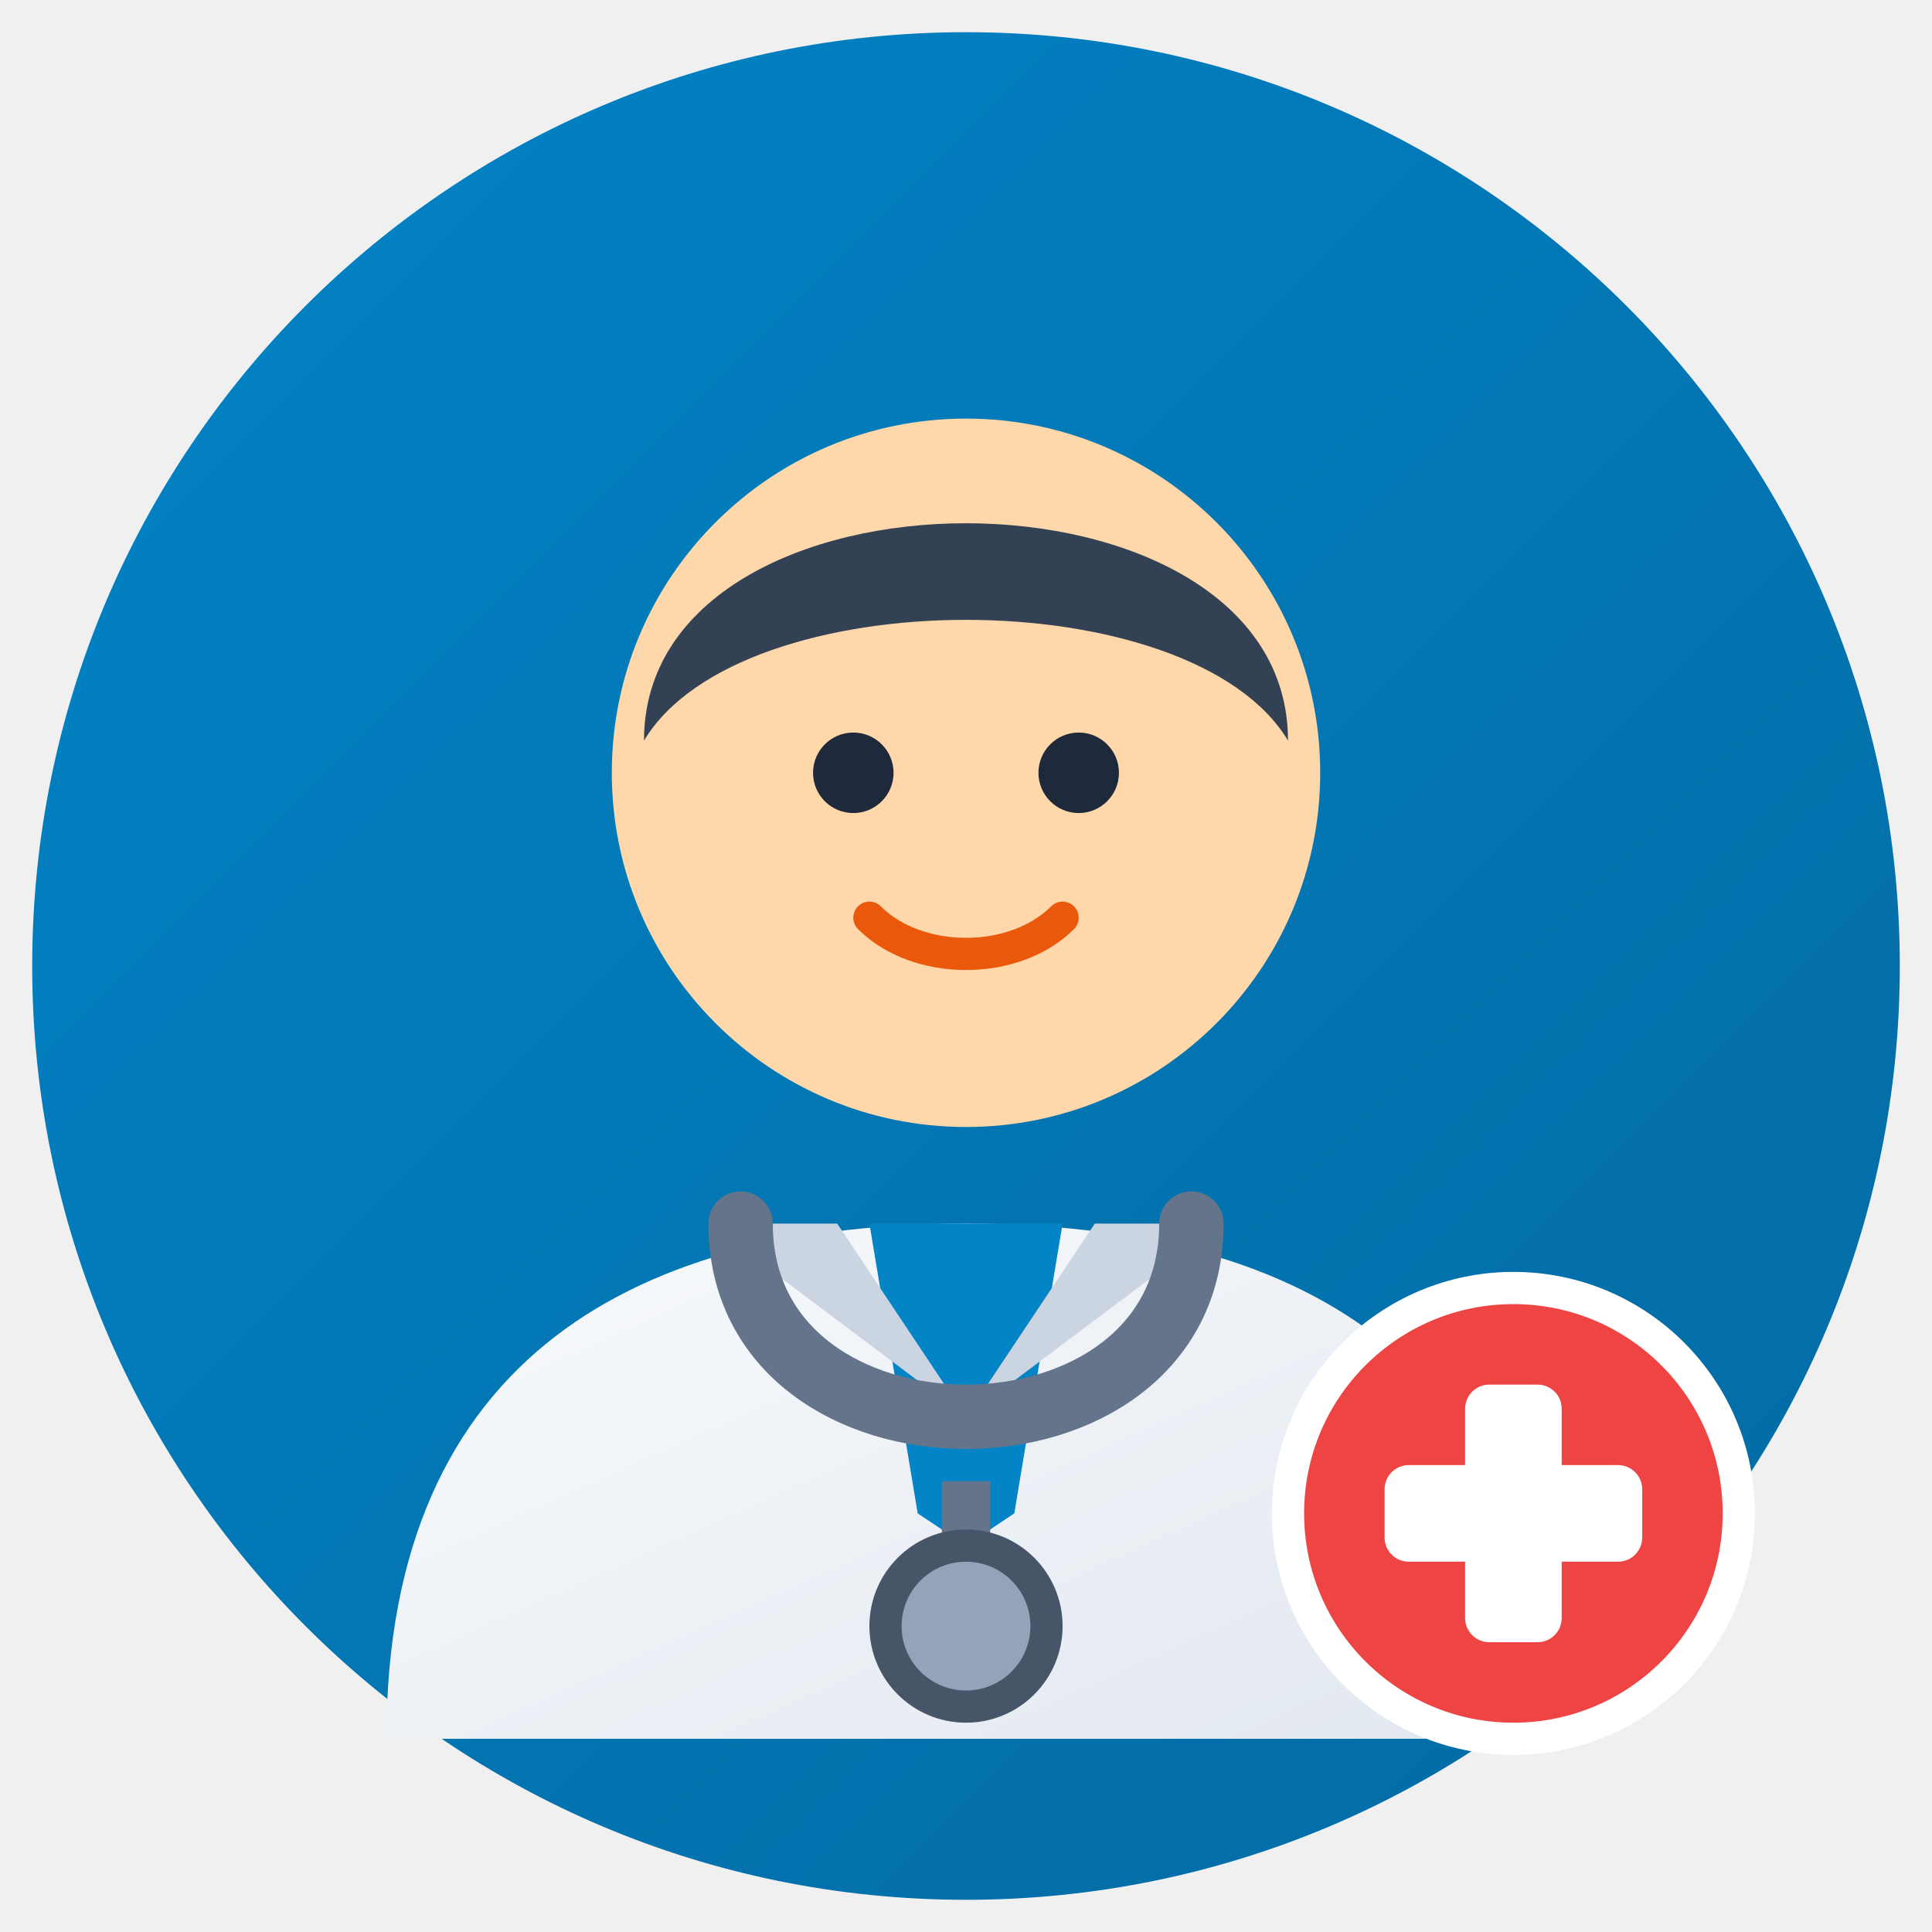
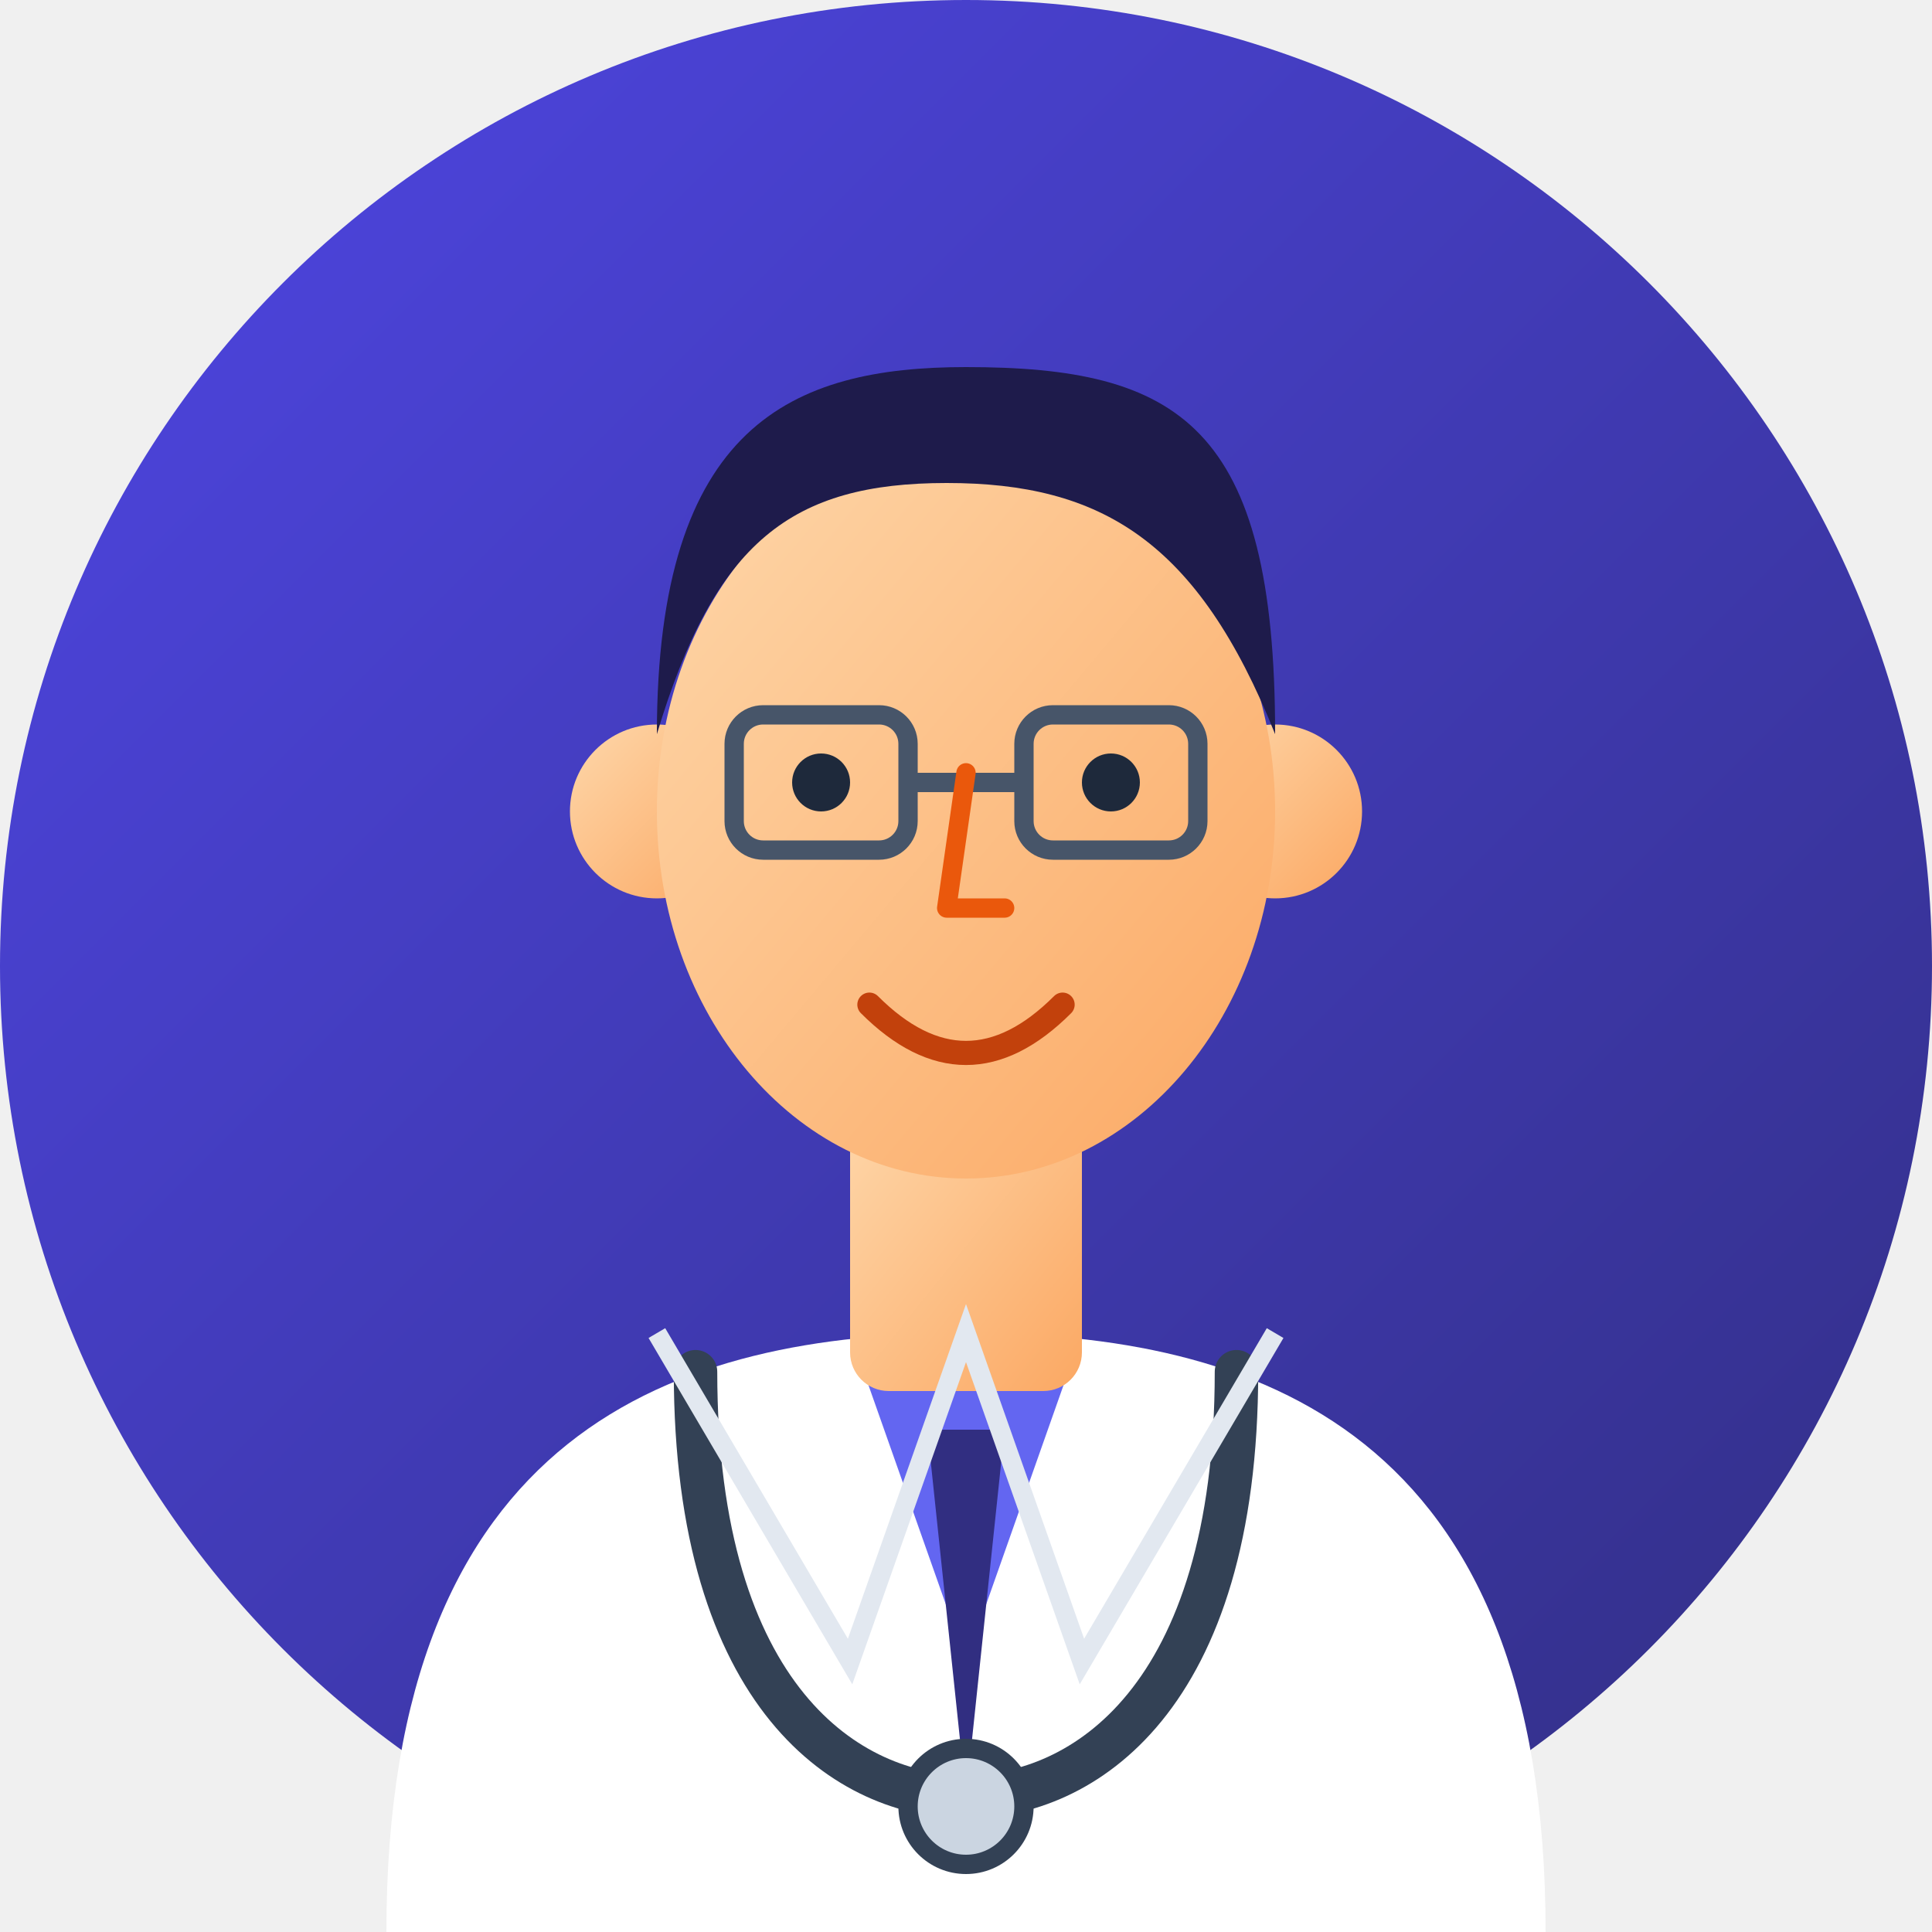
- <svg xmlns="http://www.w3.org/2000/svg" viewBox="0 0 120 120" width="120" height="120">
+ <svg xmlns="http://www.w3.org/2000/svg" viewBox="0 0 200 200" width="100%" height="100%">
  <defs>
-     <linearGradient id="bg" x1="0%" y1="0%" x2="100%" y2="100%">
-       <stop offset="0%" stop-color="#0284c7" />
-       <stop offset="100%" stop-color="#0369a1" />
+     <linearGradient id="bg-tuan" x1="0%" y1="0%" x2="100%" y2="100%">
+       <stop offset="0%" stop-color="#4f46e5" />
+       <stop offset="100%" stop-color="#312e81" />
    </linearGradient>
-     <linearGradient id="coat" x1="0%" y1="0%" x2="100%" y2="100%">
-       <stop offset="0%" stop-color="#f8fafc" />
-       <stop offset="100%" stop-color="#e2e8f0" />
+     <linearGradient id="skin-tuan" x1="0%" y1="0%" x2="100%" y2="100%">
+       <stop offset="0%" stop-color="#fed7aa" />
+       <stop offset="100%" stop-color="#fba863" />
    </linearGradient>
  </defs>
-   <circle cx="60" cy="60" r="58" fill="url(#bg)" />
-   <path d="M 24 108 C 24 84, 40 76, 60 76 C 80 76, 96 84, 96 108 Z" fill="url(#coat)" />
-   <polygon points="54,76 66,76 63,94 60,96 57,94" fill="#0284c7" />
-   <polygon points="44,76 60,88 52,76" fill="#cbd5e1" />
-   <polygon points="76,76 60,88 68,76" fill="#cbd5e1" />
-   <circle cx="60" cy="48" r="22" fill="#fed7aa" />
-   <path d="M 40 46 C 40 28, 80 28, 80 46 C 74 36, 46 36, 40 46 Z" fill="#334155" />
-   <path d="M 46 76 C 46 92, 74 92, 74 76" fill="none" stroke="#64748b" stroke-width="4" stroke-linecap="round" />
-   <path d="M 60 92 L 60 98" fill="none" stroke="#64748b" stroke-width="3" />
-   <circle cx="60" cy="101" r="5" fill="#94a3b8" stroke="#475569" stroke-width="2" />
-   <circle cx="53" cy="48" r="2.5" fill="#1e293b" />
-   <circle cx="67" cy="48" r="2.5" fill="#1e293b" />
-   <path d="M 54 57 C 57 60, 63 60, 66 57" fill="none" stroke="#ea580c" stroke-width="2" stroke-linecap="round" />
-   <circle cx="94" cy="94" r="14" fill="#ef4444" stroke="#ffffff" stroke-width="2" />
-   <rect x="91" y="86" width="6" height="16" rx="1.5" fill="#ffffff" />
-   <rect x="86" y="91" width="16" height="6" rx="1.5" fill="#ffffff" />
+   <circle cx="100" cy="100" r="100" fill="url(#bg-tuan)" />
+   <path d="M40 200 C40 148 70 138 100 138 C130 138 160 148 160 200 Z" fill="#ffffff" />
+   <path d="M88 138 L100 172 L112 138 Z" fill="#6366f1" />
+   <path d="M96 148 L100 186 L104 148 Z" fill="#312e81" />
+   <rect x="88" y="114" width="24" height="30" rx="4" fill="url(#skin-tuan)" />
+   <path d="M72 142 C72 176 88 186 100 186 C112 186 128 176 128 142" fill="none" stroke="#334155" stroke-width="4.5" stroke-linecap="round" />
+   <circle cx="100" cy="187" r="6" fill="#cbd5e1" stroke="#334155" stroke-width="2" />
+   <circle cx="68" cy="84" r="9" fill="url(#skin-tuan)" />
+   <circle cx="132" cy="84" r="9" fill="url(#skin-tuan)" />
+   <ellipse cx="100" cy="84" rx="32" ry="38" fill="url(#skin-tuan)" />
+   <path d="M68 76 C68 44 82 38 100 38 C122 38 132 44 132 76 C124 56 114 50 98 50 C82 50 74 56 68 76 Z" fill="#1e1b4b" />
+   <rect x="76" y="74" width="18" height="14" rx="3" fill="none" stroke="#475569" stroke-width="2" />
+   <rect x="106" y="74" width="18" height="14" rx="3" fill="none" stroke="#475569" stroke-width="2" />
+   <path d="M94 81 L106 81" fill="none" stroke="#475569" stroke-width="2" />
+   <circle cx="85" cy="81" r="3" fill="#1e293b" />
+   <circle cx="115" cy="81" r="3" fill="#1e293b" />
+   <path d="M100 80 L98 94 L104 94" fill="none" stroke="#ea580c" stroke-width="2" stroke-linecap="round" stroke-linejoin="round" />
+   <path d="M90 104 Q100 114 110 104" fill="none" stroke="#c2410c" stroke-width="2.5" stroke-linecap="round" />
+   <path d="M68 138 L88 172 L100 138 L112 172 L132 138" fill="none" stroke="#e2e8f0" stroke-width="2" />
</svg>
